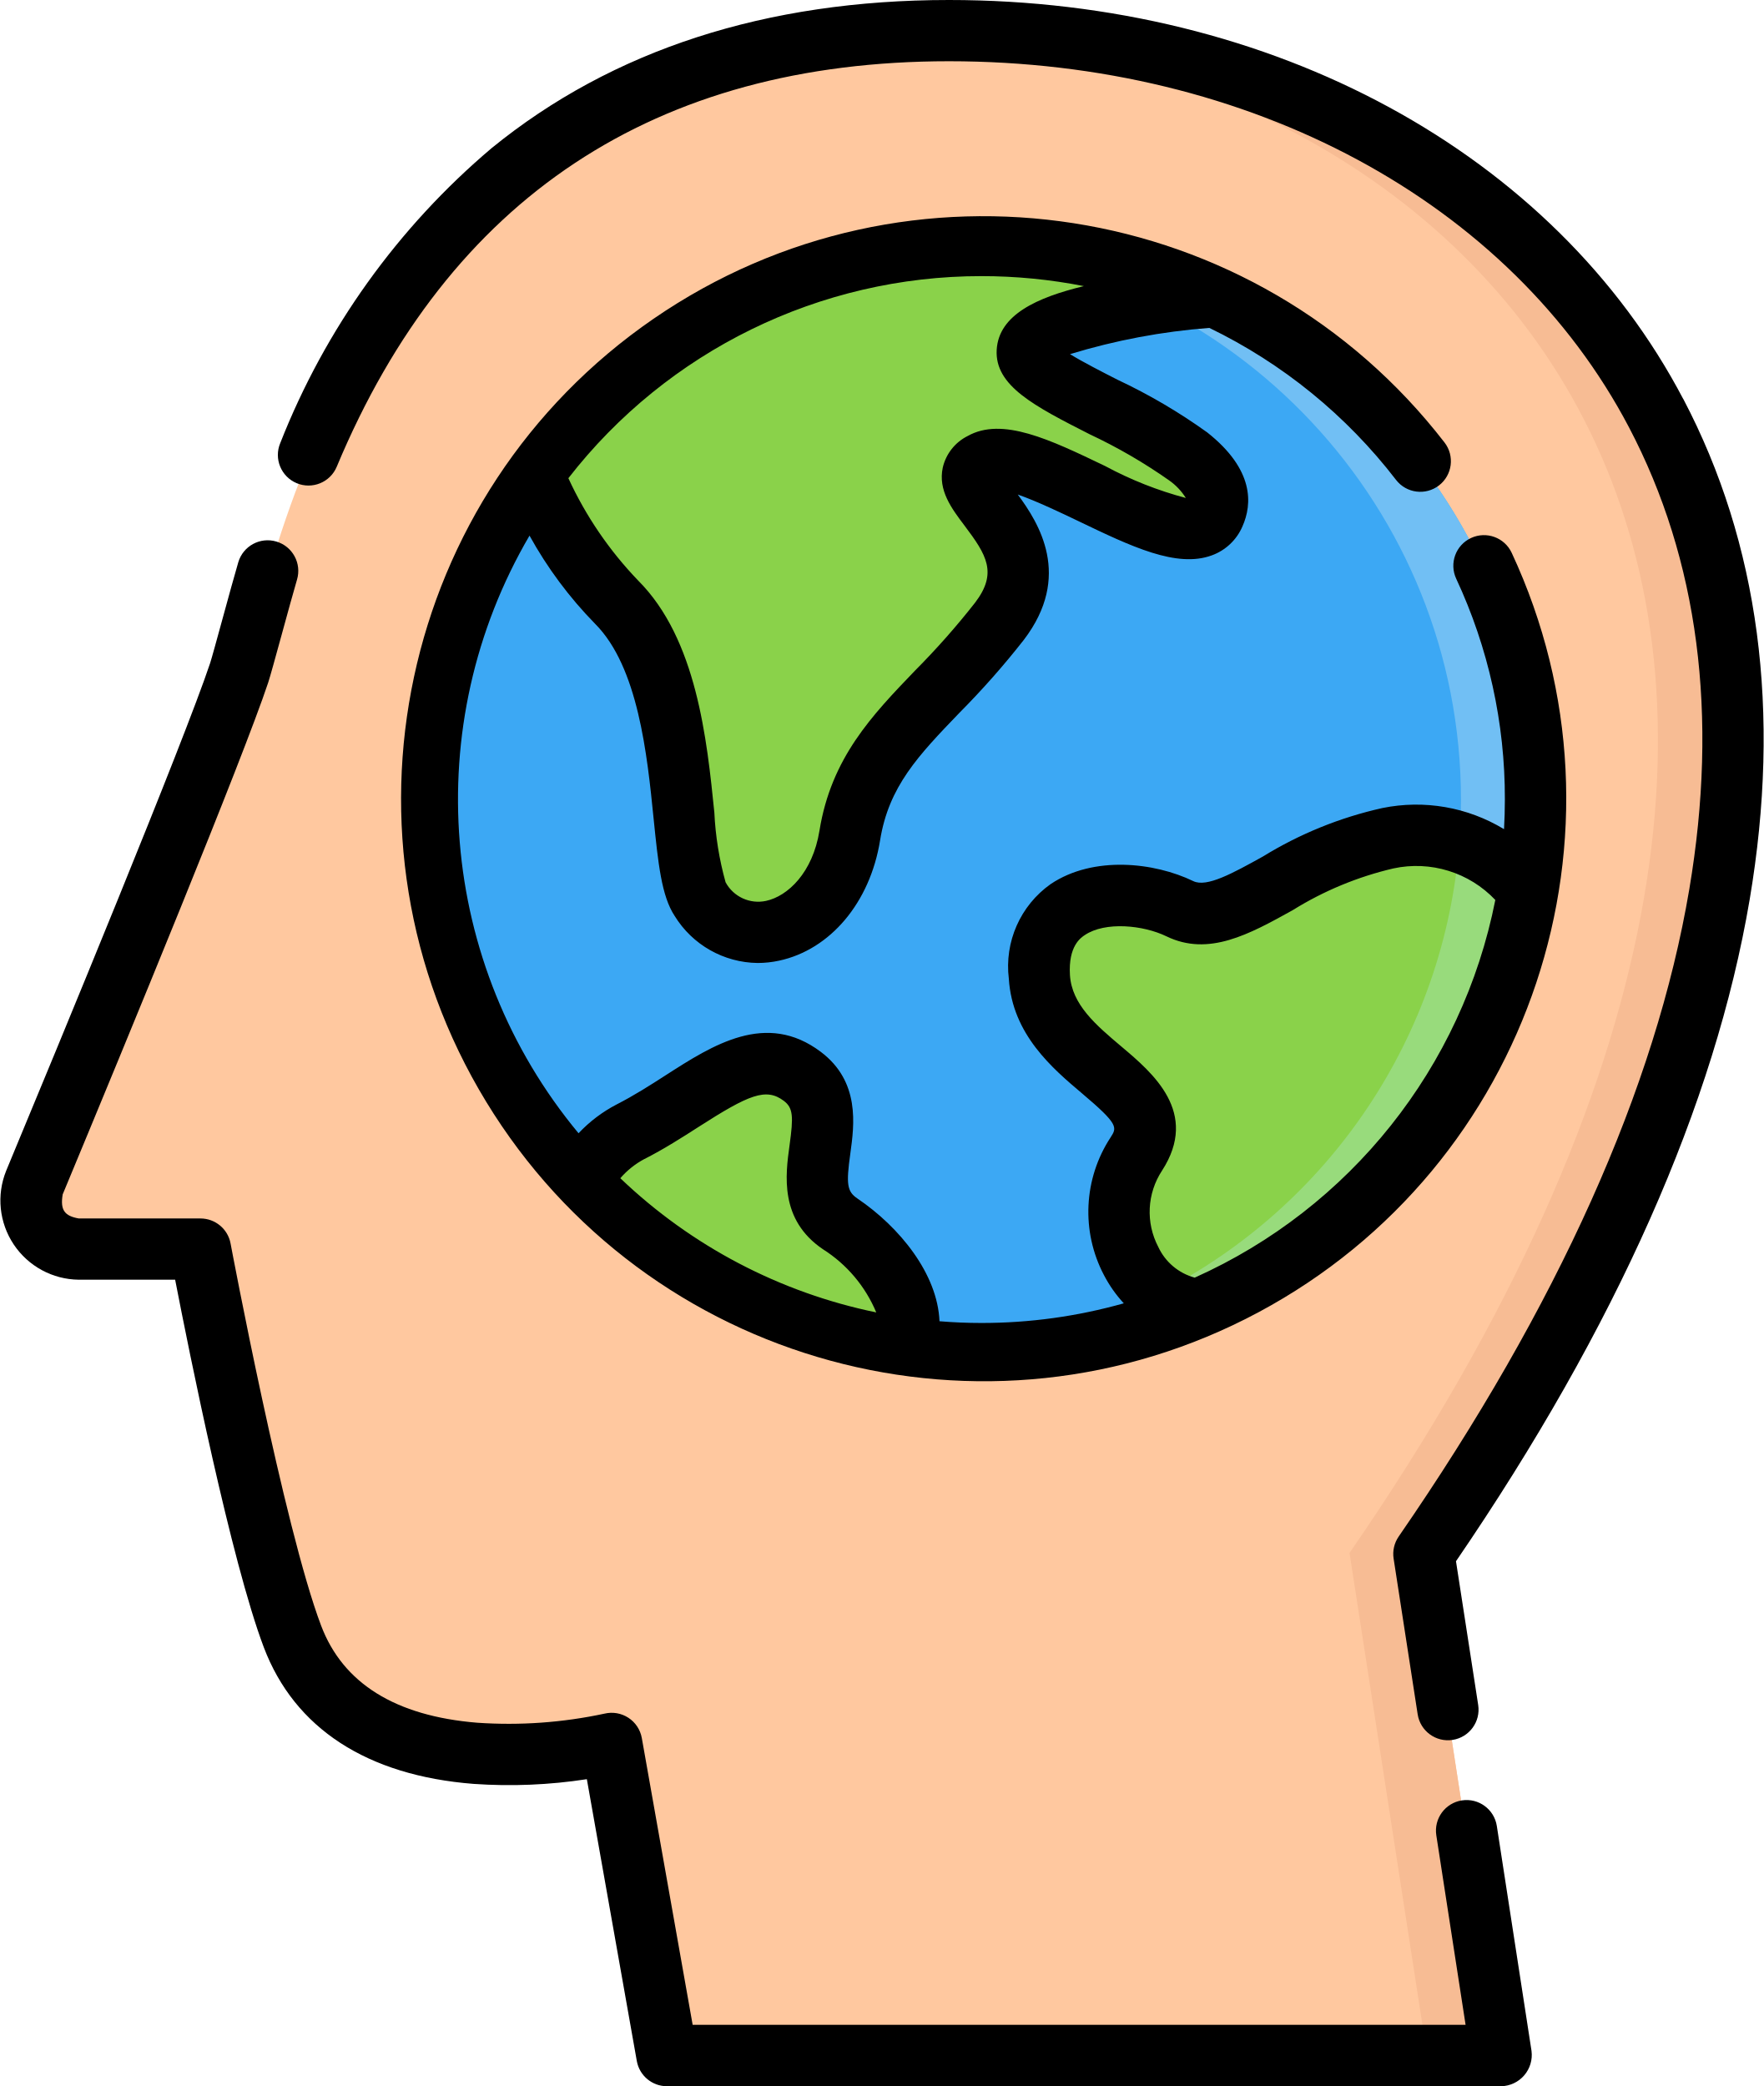
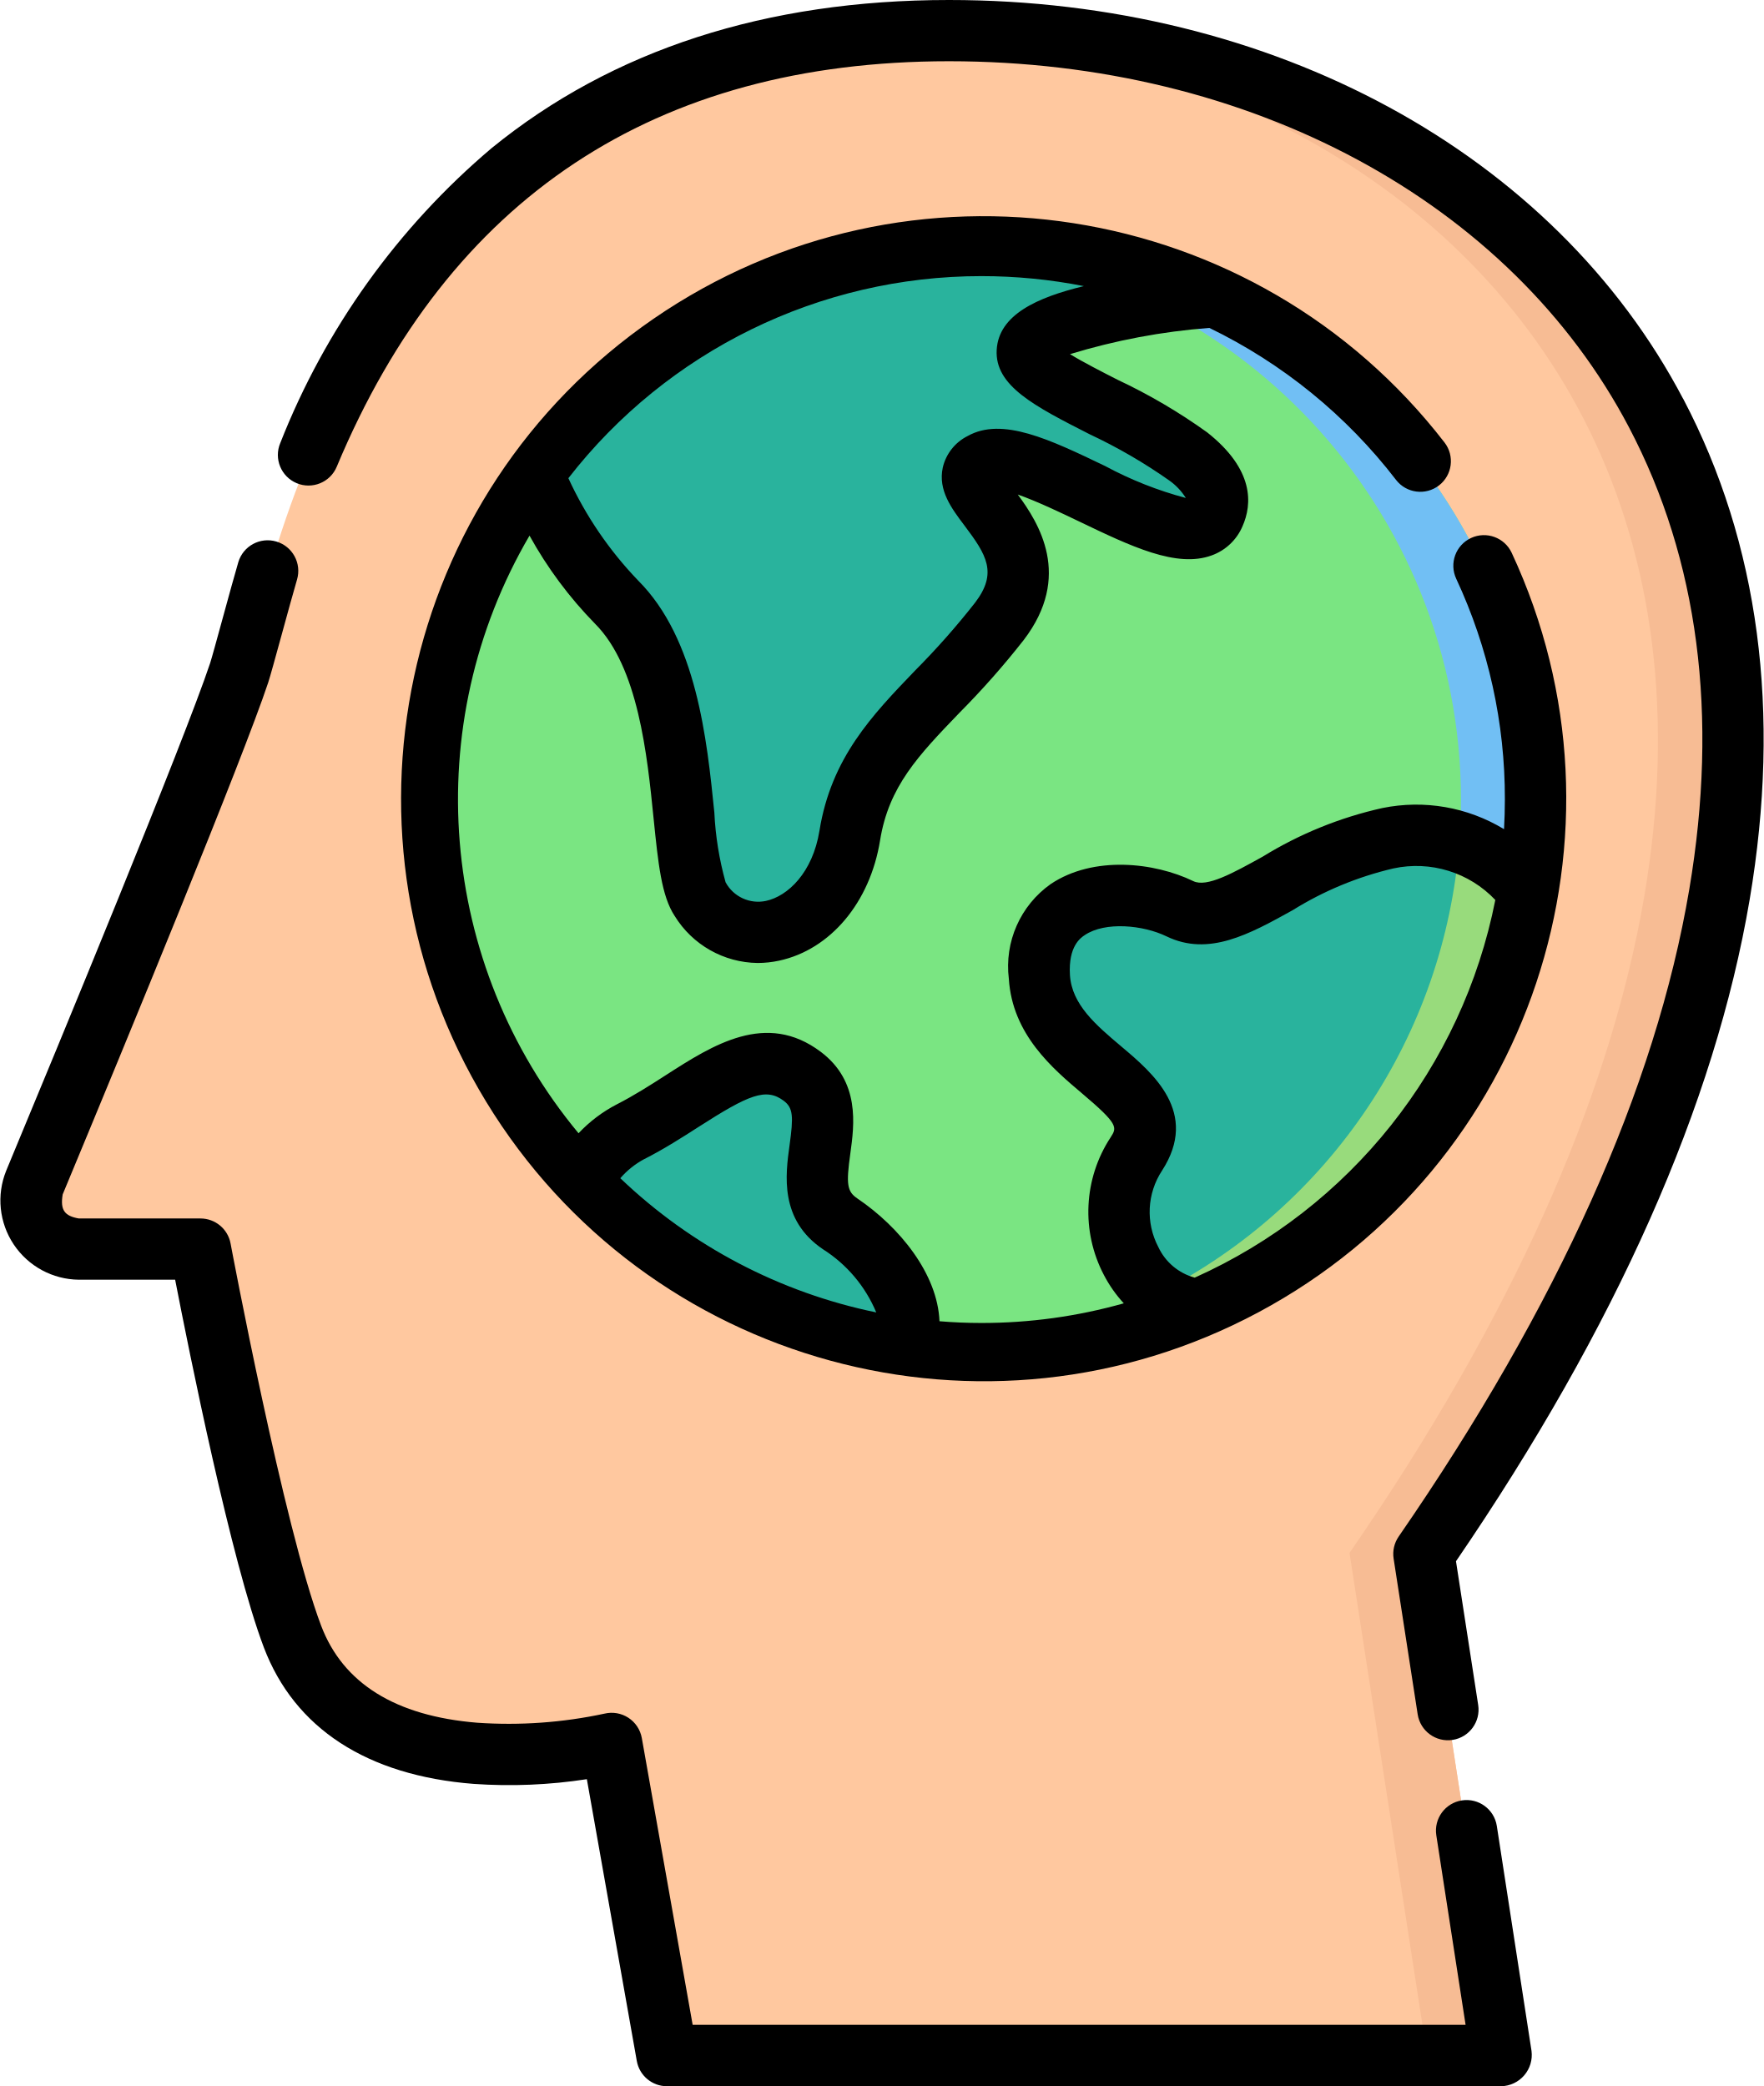
<svg xmlns="http://www.w3.org/2000/svg" width="101.449" height="120" viewBox="0 0 101.449 120">
-   <g id="Grupo_89151" data-name="Grupo 89151" transform="translate(-324.616 -1111.344)">
-     <g id="conciencia" transform="translate(285.041 1111.344)">
-       <g id="Grupo_88846" data-name="Grupo 88846" transform="translate(41.442 1.875)">
-         <path id="Trazado_150713" data-name="Trazado 150713" d="M131.971,124.25h-47.9l-3.177-17.923S66.248,109.9,62.57,100.186c-2.213-5.842-5.282-22.241-5.282-22.241H50.3a2.757,2.757,0,0,1-2.547-3.814c3.2-7.709,10.262-24.789,11.755-29.269C61.458,39.024,66.067,8,100.262,8s65.968,31.361,27.261,87.46Z" transform="translate(-47.543 -8)" fill="#ffc89f" />
-         <g id="Grupo_88842" data-name="Grupo 88842" transform="translate(50.663 0)">
-           <path id="Trazado_150714" data-name="Trazado 150714" d="M265.759,8c-.7,0-1.382.018-2.056.043,33.343,1.294,62.988,32.5,25.1,87.417l4.448,28.79h4.219L293.02,95.46C331.727,39.361,299.954,8,265.759,8Z" transform="translate(-263.703 -8)" fill="#f7bc94" />
-         </g>
-         <path id="Trazado_150724" data-name="Trazado 150724" d="M31.812,0A31.812,31.812,0,1,1,0,31.812,31.812,31.812,0,0,1,31.812,0Z" transform="translate(22.769 12.334)" fill="#3ca8f4" />
-         <path id="Trazado_150715" data-name="Trazado 150715" d="M273.531,60.625c-.709,0-1.412.026-2.109.071a31.811,31.811,0,0,1,0,63.482c.7.046,1.4.071,2.109.071a31.812,31.812,0,1,0,0-63.624Z" transform="translate(-218.95 -48.291)" fill="#71bff4" />
-         <path id="Trazado_150716" data-name="Trazado 150716" d="M182.081,267.838a7.538,7.538,0,0,1,2.9-2.854c4-2.035,6.926-5.385,9.857-3.177s-.978,6.337,2.175,8.468c2.293,1.55,4.814,4.577,3.667,7.139A31.737,31.737,0,0,1,182.081,267.838Z" transform="translate(-150.549 -201.766)" fill="#8ad24a" />
-         <path id="Trazado_150717" data-name="Trazado 150717" d="M302.635,209.383c2.9,1.408,6.513-3.063,11.938-4.047a7.933,7.933,0,0,1,8.042,3.065,31.854,31.854,0,0,1-18.841,23.96c-3.536-.136-6.139-5.029-3.638-8.9s-5.245-5-5.567-10.163S299.731,207.975,302.635,209.383Z" transform="translate(-236.661 -158.967)" fill="#8ad24a" />
-         <path id="Trazado_150718" data-name="Trazado 150718" d="M341.139,206.874a31.823,31.823,0,0,1-17.331,25.914,4.214,4.214,0,0,0,2.362.868,31.854,31.854,0,0,0,18.841-23.96A7.846,7.846,0,0,0,341.139,206.874Z" transform="translate(-259.058 -160.263)" fill="#98db7c" />
-         <path id="Trazado_150719" data-name="Trazado 150719" d="M196.308,60.625a31.69,31.69,0,0,1,13.372,2.941c-.168.014-10.608.906-10.74,3.152-.133,2.264,12.521,5.328,10.744,9.324-1.478,3.325-10.676-4.418-13.307-2.942s4.695,4.215.965,9.106-7.723,6.922-8.59,12.3-6.127,7.376-8.592,3.647c-1.458-2.205-.267-12.521-4.8-17.049a24.2,24.2,0,0,1-4.8-7.347A31.767,31.767,0,0,1,196.308,60.625Z" transform="translate(-141.727 -48.291)" fill="#8ad24a" />
-         <g id="Grupo_88845" data-name="Grupo 88845" transform="translate(52.467 12.334)">
-           <g id="Grupo_88844" data-name="Grupo 88844">
-             <g id="Grupo_88843" data-name="Grupo 88843">
-               <path id="Trazado_150720" data-name="Trazado 150720" d="M286.888,63.566a31.69,31.69,0,0,0-13.372-2.941c-.711,0-1.415.025-2.114.071a31.622,31.622,0,0,1,12.1,3.273C285.347,63.7,286.825,63.571,286.888,63.566Z" transform="translate(-271.402 -60.625)" fill="#98db7c" />
-             </g>
+   <g id="conciencia" transform="translate(-39.575)">
+     <g id="Grupo_88846" data-name="Grupo 88846" transform="translate(41.442 1.875)">
+       <path id="Trazado_150713" data-name="Trazado 150713" d="M131.971,124.25h-47.9l-3.177-17.923S66.248,109.9,62.57,100.186c-2.213-5.842-5.282-22.241-5.282-22.241H50.3a2.757,2.757,0,0,1-2.547-3.814c3.2-7.709,10.262-24.789,11.755-29.269C61.458,39.024,66.067,8,100.262,8s65.968,31.361,27.261,87.46Z" transform="translate(-47.543 -8)" fill="#ffc89f" />
+       <g id="Grupo_88842" data-name="Grupo 88842" transform="translate(50.663 0)">
+         <path id="Trazado_150714" data-name="Trazado 150714" d="M265.759,8c-.7,0-1.382.018-2.056.043,33.343,1.294,62.988,32.5,25.1,87.417l4.448,28.79h4.219L293.02,95.46C331.727,39.361,299.954,8,265.759,8Z" transform="translate(-263.703 -8)" fill="#f7bc94" />
+       </g>
+       <path id="Trazado_150724" data-name="Trazado 150724" d="M31.812,0A31.812,31.812,0,1,1,0,31.812,31.812,31.812,0,0,1,31.812,0Z" transform="translate(22.769 12.334)" fill="#7ae582" />
+       <path id="Trazado_150715" data-name="Trazado 150715" d="M273.531,60.625c-.709,0-1.412.026-2.109.071a31.811,31.811,0,0,1,0,63.482c.7.046,1.4.071,2.109.071a31.812,31.812,0,1,0,0-63.624Z" transform="translate(-218.95 -48.291)" fill="#71bff4" />
+       <path id="Trazado_150716" data-name="Trazado 150716" d="M182.081,267.838a7.538,7.538,0,0,1,2.9-2.854c4-2.035,6.926-5.385,9.857-3.177s-.978,6.337,2.175,8.468c2.293,1.55,4.814,4.577,3.667,7.139A31.737,31.737,0,0,1,182.081,267.838Z" transform="translate(-150.549 -201.766)" fill="#29b39d" />
+       <path id="Trazado_150717" data-name="Trazado 150717" d="M302.635,209.383c2.9,1.408,6.513-3.063,11.938-4.047a7.933,7.933,0,0,1,8.042,3.065,31.854,31.854,0,0,1-18.841,23.96c-3.536-.136-6.139-5.029-3.638-8.9s-5.245-5-5.567-10.163S299.731,207.975,302.635,209.383Z" transform="translate(-236.661 -158.967)" fill="#29b39d" />
+       <path id="Trazado_150718" data-name="Trazado 150718" d="M341.139,206.874a31.823,31.823,0,0,1-17.331,25.914,4.214,4.214,0,0,0,2.362.868,31.854,31.854,0,0,0,18.841-23.96A7.846,7.846,0,0,0,341.139,206.874Z" transform="translate(-259.058 -160.263)" fill="#98db7c" />
+       <path id="Trazado_150719" data-name="Trazado 150719" d="M196.308,60.625a31.69,31.69,0,0,1,13.372,2.941c-.168.014-10.608.906-10.74,3.152-.133,2.264,12.521,5.328,10.744,9.324-1.478,3.325-10.676-4.418-13.307-2.942s4.695,4.215.965,9.106-7.723,6.922-8.59,12.3-6.127,7.376-8.592,3.647c-1.458-2.205-.267-12.521-4.8-17.049a24.2,24.2,0,0,1-4.8-7.347A31.767,31.767,0,0,1,196.308,60.625Z" transform="translate(-141.727 -48.291)" fill="#29b39d" />
+       <g id="Grupo_88845" data-name="Grupo 88845" transform="translate(52.467 12.334)">
+         <g id="Grupo_88844" data-name="Grupo 88844">
+           <g id="Grupo_88843" data-name="Grupo 88843">
+             <path id="Trazado_150720" data-name="Trazado 150720" d="M286.888,63.566a31.69,31.69,0,0,0-13.372-2.941c-.711,0-1.415.025-2.114.071a31.622,31.622,0,0,1,12.1,3.273C285.347,63.7,286.825,63.571,286.888,63.566Z" transform="translate(-271.402 -60.625)" fill="#98db7c" />
          </g>
        </g>
      </g>
-       <g id="Grupo_88847" data-name="Grupo 88847" transform="translate(39.575)">
-         <path id="Trazado_150721" data-name="Trazado 150721" d="M188.606,22.953C181.174,8.795,164.989,0,146.369,0,135.85,0,127,2.866,120.064,8.518A42.679,42.679,0,0,0,107.9,25.492a1.761,1.761,0,1,0,3.251,1.357c6.464-15.478,18.315-23.326,35.221-23.326,17.307,0,32.3,8.073,39.118,21.068,3.992,7.605,5.158,16.545,3.464,26.57-1.931,11.426-7.556,23.953-16.717,37.231a1.761,1.761,0,0,0-.291,1.269l1.384,8.958a1.761,1.761,0,0,0,3.481-.538l-1.277-8.268c9.222-13.492,14.9-26.3,16.894-38.066,1.825-10.8.541-20.491-3.818-28.795Z" transform="translate(-91.78)" />
-         <path id="Trazado_150722" data-name="Trazado 150722" d="M125.678,206.532a1.761,1.761,0,1,0-3.481.538l1.684,10.9H79.419l-2.925-16.5a1.763,1.763,0,0,0-2.149-1.4,26.257,26.257,0,0,1-7.324.522c-4.7-.385-7.717-2.264-8.975-5.587-2.137-5.641-5.178-21.822-5.208-21.984a1.761,1.761,0,0,0-1.731-1.437h-7c-.811-.144-1.077-.472-.926-1.385,3.784-9.1,10.352-25.034,11.822-29.445.206-.616,1.272-4.619,1.658-5.922a1.761,1.761,0,1,0-3.378-1c-.4,1.35-1.451,5.295-1.622,5.809-1.489,4.467-8.7,21.913-11.734,29.207a4.558,4.558,0,0,0,4.179,6.259H49.65c.81,4.174,3.221,16.181,5.1,21.147,1.766,4.662,5.94,7.379,12.072,7.857a29.339,29.339,0,0,0,6.511-.271l2.873,16.209a1.761,1.761,0,0,0,1.734,1.454h47.993a1.8,1.8,0,0,0,1.741-2.03Z" transform="translate(-39.575 -101.49)" />
-         <path id="Trazado_150723" data-name="Trazado 150723" d="M194.425,67.977a1.761,1.761,0,1,0,2.788-2.153,33.508,33.508,0,1,0,3.865,6.348,1.761,1.761,0,1,0-3.193,1.488,29.855,29.855,0,0,1,2.8,12.7c0,.574-.018,1.143-.049,1.709a9.737,9.737,0,0,0-7-1.215,22.392,22.392,0,0,0-6.876,2.792c-1.731.959-3.224,1.788-4,1.411-2.222-1.077-5.735-1.484-8.2.169a5.8,5.8,0,0,0-2.409,5.449c.2,3.207,2.522,5.166,4.218,6.6,2.114,1.785,2,1.955,1.639,2.52a7.811,7.811,0,0,0-.385,7.927,7.448,7.448,0,0,0,1.141,1.623,30.036,30.036,0,0,1-8.187,1.131q-1.22,0-2.415-.1c-.11-2.716-2.281-5.411-4.728-7.065-.586-.4-.65-.807-.4-2.589.227-1.646.57-4.132-1.7-5.843-3.139-2.365-6.207-.4-8.914,1.341-.9.58-1.84,1.18-2.821,1.68a8.207,8.207,0,0,0-2.2,1.662,30.054,30.054,0,0,1-2.82-34.38,23.347,23.347,0,0,0,3.768,5.067c2.483,2.483,3,7.527,3.37,11.21.263,2.584.453,4.451,1.21,5.6a5.683,5.683,0,0,0,4.776,2.708,5.848,5.848,0,0,0,1.232-.133c2.954-.636,5.234-3.352,5.809-6.919.5-3.11,2.2-4.882,4.559-7.334a47.684,47.684,0,0,0,3.709-4.2c2.8-3.668.868-6.717-.346-8.362,1.095.381,2.564,1.086,3.5,1.535,3.025,1.453,5.637,2.707,7.658,1.965a3.05,3.05,0,0,0,1.765-1.666c.572-1.286.684-3.269-2.029-5.41a32.562,32.562,0,0,0-5.159-3.029c-.84-.428-1.961-1-2.732-1.471a37.021,37.021,0,0,1,8.016-1.51A30.109,30.109,0,0,1,194.425,67.977ZM180.747,112.1a4.327,4.327,0,0,1,.218-4.391c2.158-3.34-.54-5.617-2.325-7.124-1.475-1.245-2.867-2.42-2.974-4.125-.1-1.66.619-2.144.856-2.3,1.178-.79,3.357-.576,4.7.075,2.422,1.175,4.766-.124,7.247-1.5a19.275,19.275,0,0,1,5.8-2.407,6.256,6.256,0,0,1,5.866,1.813,30.219,30.219,0,0,1-17.291,21.727A3.245,3.245,0,0,1,180.747,112.1Zm-29.557-5.056c1.137-.579,2.193-1.256,3.124-1.854,2.877-1.845,3.867-2.265,4.893-1.492.541.408.557.91.331,2.549-.236,1.708-.591,4.29,1.921,5.988a7.9,7.9,0,0,1,3.065,3.633,30.073,30.073,0,0,1-14.722-7.72A4.825,4.825,0,0,1,151.189,107.042ZM171.453,60.49c-.122,2.076,2.171,3.244,5.346,4.861a30.285,30.285,0,0,1,4.575,2.655,3.508,3.508,0,0,1,.959,1.011,21.377,21.377,0,0,1-4.646-1.839c-3.175-1.525-5.917-2.842-7.906-1.725a2.717,2.717,0,0,0-1.432,1.822c-.274,1.3.5,2.336,1.256,3.335,1.264,1.68,1.915,2.715.6,4.435a44.188,44.188,0,0,1-3.448,3.9c-2.479,2.58-4.821,5.017-5.5,9.214-.389,2.415-1.824,3.767-3.073,4.036a2.132,2.132,0,0,1-2.326-1.07,18.091,18.091,0,0,1-.647-4.015c-.428-4.21-1.014-9.975-4.384-13.345a21.385,21.385,0,0,1-4.013-5.886,30.077,30.077,0,0,1,23.753-11.625,30.482,30.482,0,0,1,5.9.575C173.774,57.481,171.571,58.477,171.453,60.49Z" transform="translate(-114.119 -40.37)" />
-       </g>
+     </g>
+     <g id="Grupo_88847" data-name="Grupo 88847" transform="translate(39.575)">
+       <path id="Trazado_150721" data-name="Trazado 150721" d="M188.606,22.953C181.174,8.795,164.989,0,146.369,0,135.85,0,127,2.866,120.064,8.518A42.679,42.679,0,0,0,107.9,25.492a1.761,1.761,0,1,0,3.251,1.357c6.464-15.478,18.315-23.326,35.221-23.326,17.307,0,32.3,8.073,39.118,21.068,3.992,7.605,5.158,16.545,3.464,26.57-1.931,11.426-7.556,23.953-16.717,37.231a1.761,1.761,0,0,0-.291,1.269l1.384,8.958a1.761,1.761,0,0,0,3.481-.538l-1.277-8.268c9.222-13.492,14.9-26.3,16.894-38.066,1.825-10.8.541-20.491-3.818-28.795Z" transform="translate(-91.78)" />
+       <path id="Trazado_150722" data-name="Trazado 150722" d="M125.678,206.532a1.761,1.761,0,1,0-3.481.538l1.684,10.9H79.419l-2.925-16.5a1.763,1.763,0,0,0-2.149-1.4,26.257,26.257,0,0,1-7.324.522c-4.7-.385-7.717-2.264-8.975-5.587-2.137-5.641-5.178-21.822-5.208-21.984a1.761,1.761,0,0,0-1.731-1.437h-7c-.811-.144-1.077-.472-.926-1.385,3.784-9.1,10.352-25.034,11.822-29.445.206-.616,1.272-4.619,1.658-5.922a1.761,1.761,0,1,0-3.378-1c-.4,1.35-1.451,5.295-1.622,5.809-1.489,4.467-8.7,21.913-11.734,29.207a4.558,4.558,0,0,0,4.179,6.259H49.65c.81,4.174,3.221,16.181,5.1,21.147,1.766,4.662,5.94,7.379,12.072,7.857a29.339,29.339,0,0,0,6.511-.271l2.873,16.209a1.761,1.761,0,0,0,1.734,1.454h47.993a1.8,1.8,0,0,0,1.741-2.03Z" transform="translate(-39.575 -101.49)" />
+       <path id="Trazado_150723" data-name="Trazado 150723" d="M194.425,67.977a1.761,1.761,0,1,0,2.788-2.153,33.508,33.508,0,1,0,3.865,6.348,1.761,1.761,0,1,0-3.193,1.488,29.855,29.855,0,0,1,2.8,12.7c0,.574-.018,1.143-.049,1.709a9.737,9.737,0,0,0-7-1.215,22.392,22.392,0,0,0-6.876,2.792c-1.731.959-3.224,1.788-4,1.411-2.222-1.077-5.735-1.484-8.2.169a5.8,5.8,0,0,0-2.409,5.449c.2,3.207,2.522,5.166,4.218,6.6,2.114,1.785,2,1.955,1.639,2.52a7.811,7.811,0,0,0-.385,7.927,7.448,7.448,0,0,0,1.141,1.623,30.036,30.036,0,0,1-8.187,1.131q-1.22,0-2.415-.1c-.11-2.716-2.281-5.411-4.728-7.065-.586-.4-.65-.807-.4-2.589.227-1.646.57-4.132-1.7-5.843-3.139-2.365-6.207-.4-8.914,1.341-.9.58-1.84,1.18-2.821,1.68a8.207,8.207,0,0,0-2.2,1.662,30.054,30.054,0,0,1-2.82-34.38,23.347,23.347,0,0,0,3.768,5.067c2.483,2.483,3,7.527,3.37,11.21.263,2.584.453,4.451,1.21,5.6a5.683,5.683,0,0,0,4.776,2.708,5.848,5.848,0,0,0,1.232-.133c2.954-.636,5.234-3.352,5.809-6.919.5-3.11,2.2-4.882,4.559-7.334a47.684,47.684,0,0,0,3.709-4.2c2.8-3.668.868-6.717-.346-8.362,1.095.381,2.564,1.086,3.5,1.535,3.025,1.453,5.637,2.707,7.658,1.965a3.05,3.05,0,0,0,1.765-1.666c.572-1.286.684-3.269-2.029-5.41a32.562,32.562,0,0,0-5.159-3.029c-.84-.428-1.961-1-2.732-1.471a37.021,37.021,0,0,1,8.016-1.51A30.109,30.109,0,0,1,194.425,67.977ZM180.747,112.1a4.327,4.327,0,0,1,.218-4.391c2.158-3.34-.54-5.617-2.325-7.124-1.475-1.245-2.867-2.42-2.974-4.125-.1-1.66.619-2.144.856-2.3,1.178-.79,3.357-.576,4.7.075,2.422,1.175,4.766-.124,7.247-1.5a19.275,19.275,0,0,1,5.8-2.407,6.256,6.256,0,0,1,5.866,1.813,30.219,30.219,0,0,1-17.291,21.727A3.245,3.245,0,0,1,180.747,112.1Zm-29.557-5.056c1.137-.579,2.193-1.256,3.124-1.854,2.877-1.845,3.867-2.265,4.893-1.492.541.408.557.91.331,2.549-.236,1.708-.591,4.29,1.921,5.988a7.9,7.9,0,0,1,3.065,3.633,30.073,30.073,0,0,1-14.722-7.72A4.825,4.825,0,0,1,151.189,107.042ZM171.453,60.49c-.122,2.076,2.171,3.244,5.346,4.861a30.285,30.285,0,0,1,4.575,2.655,3.508,3.508,0,0,1,.959,1.011,21.377,21.377,0,0,1-4.646-1.839c-3.175-1.525-5.917-2.842-7.906-1.725a2.717,2.717,0,0,0-1.432,1.822c-.274,1.3.5,2.336,1.256,3.335,1.264,1.68,1.915,2.715.6,4.435a44.188,44.188,0,0,1-3.448,3.9c-2.479,2.58-4.821,5.017-5.5,9.214-.389,2.415-1.824,3.767-3.073,4.036a2.132,2.132,0,0,1-2.326-1.07,18.091,18.091,0,0,1-.647-4.015c-.428-4.21-1.014-9.975-4.384-13.345a21.385,21.385,0,0,1-4.013-5.886,30.077,30.077,0,0,1,23.753-11.625,30.482,30.482,0,0,1,5.9.575C173.774,57.481,171.571,58.477,171.453,60.49Z" transform="translate(-114.119 -40.37)" />
    </g>
  </g>
</svg>
